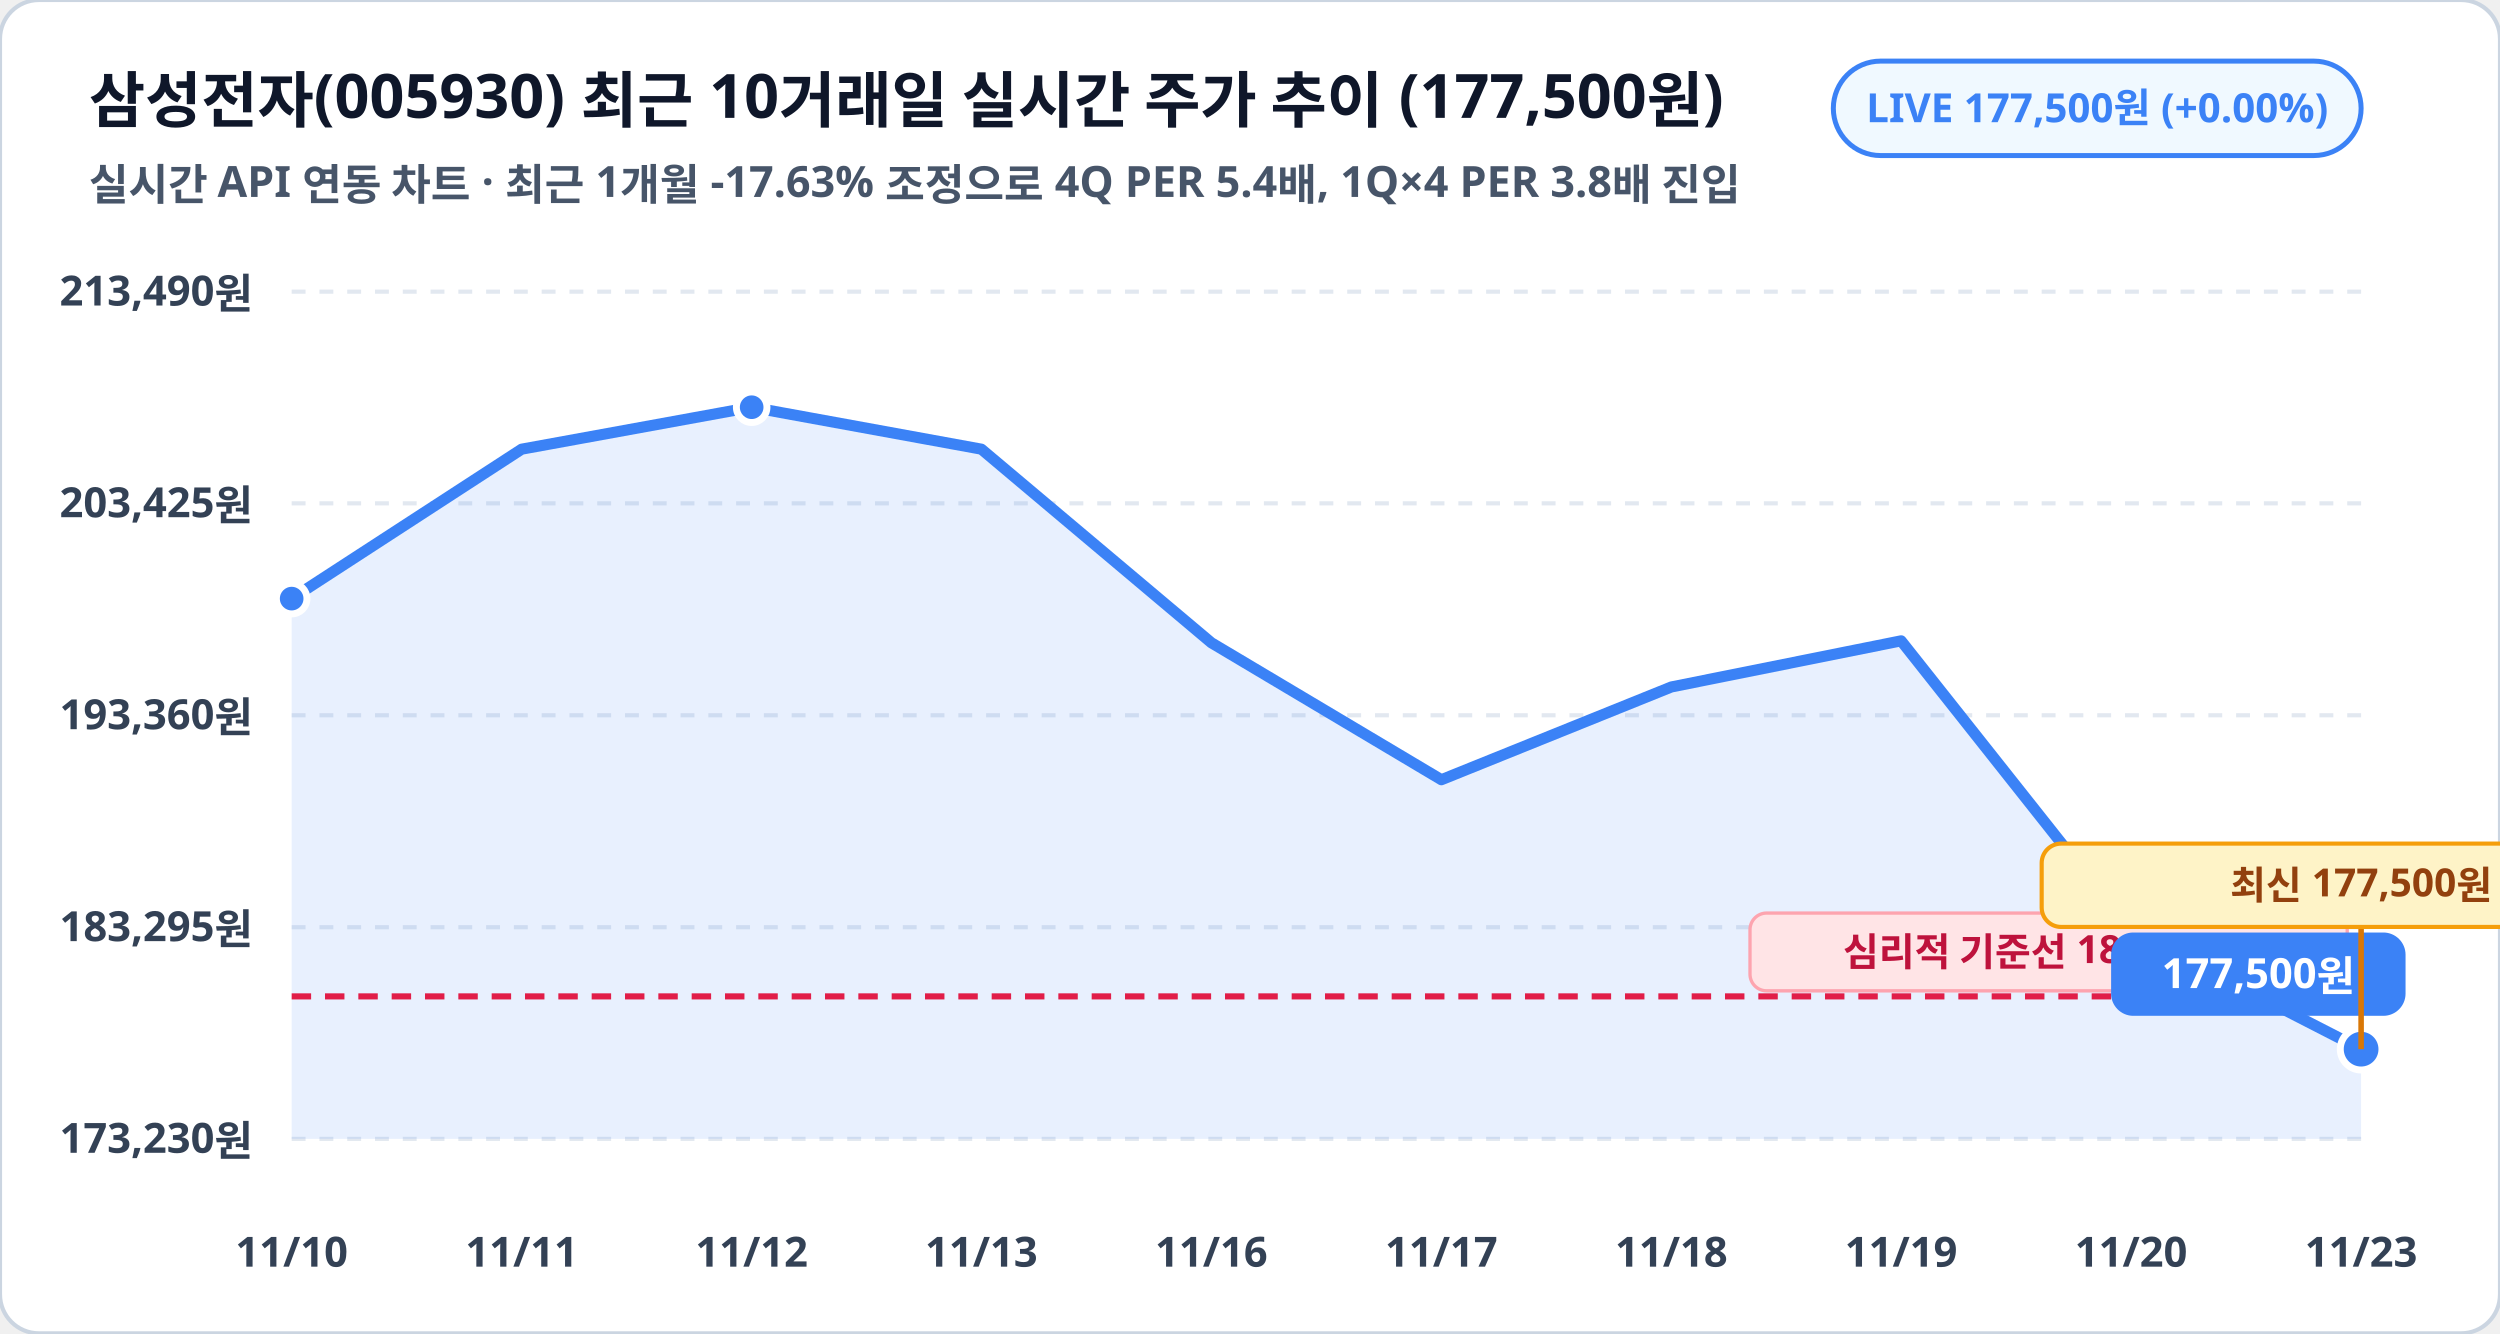
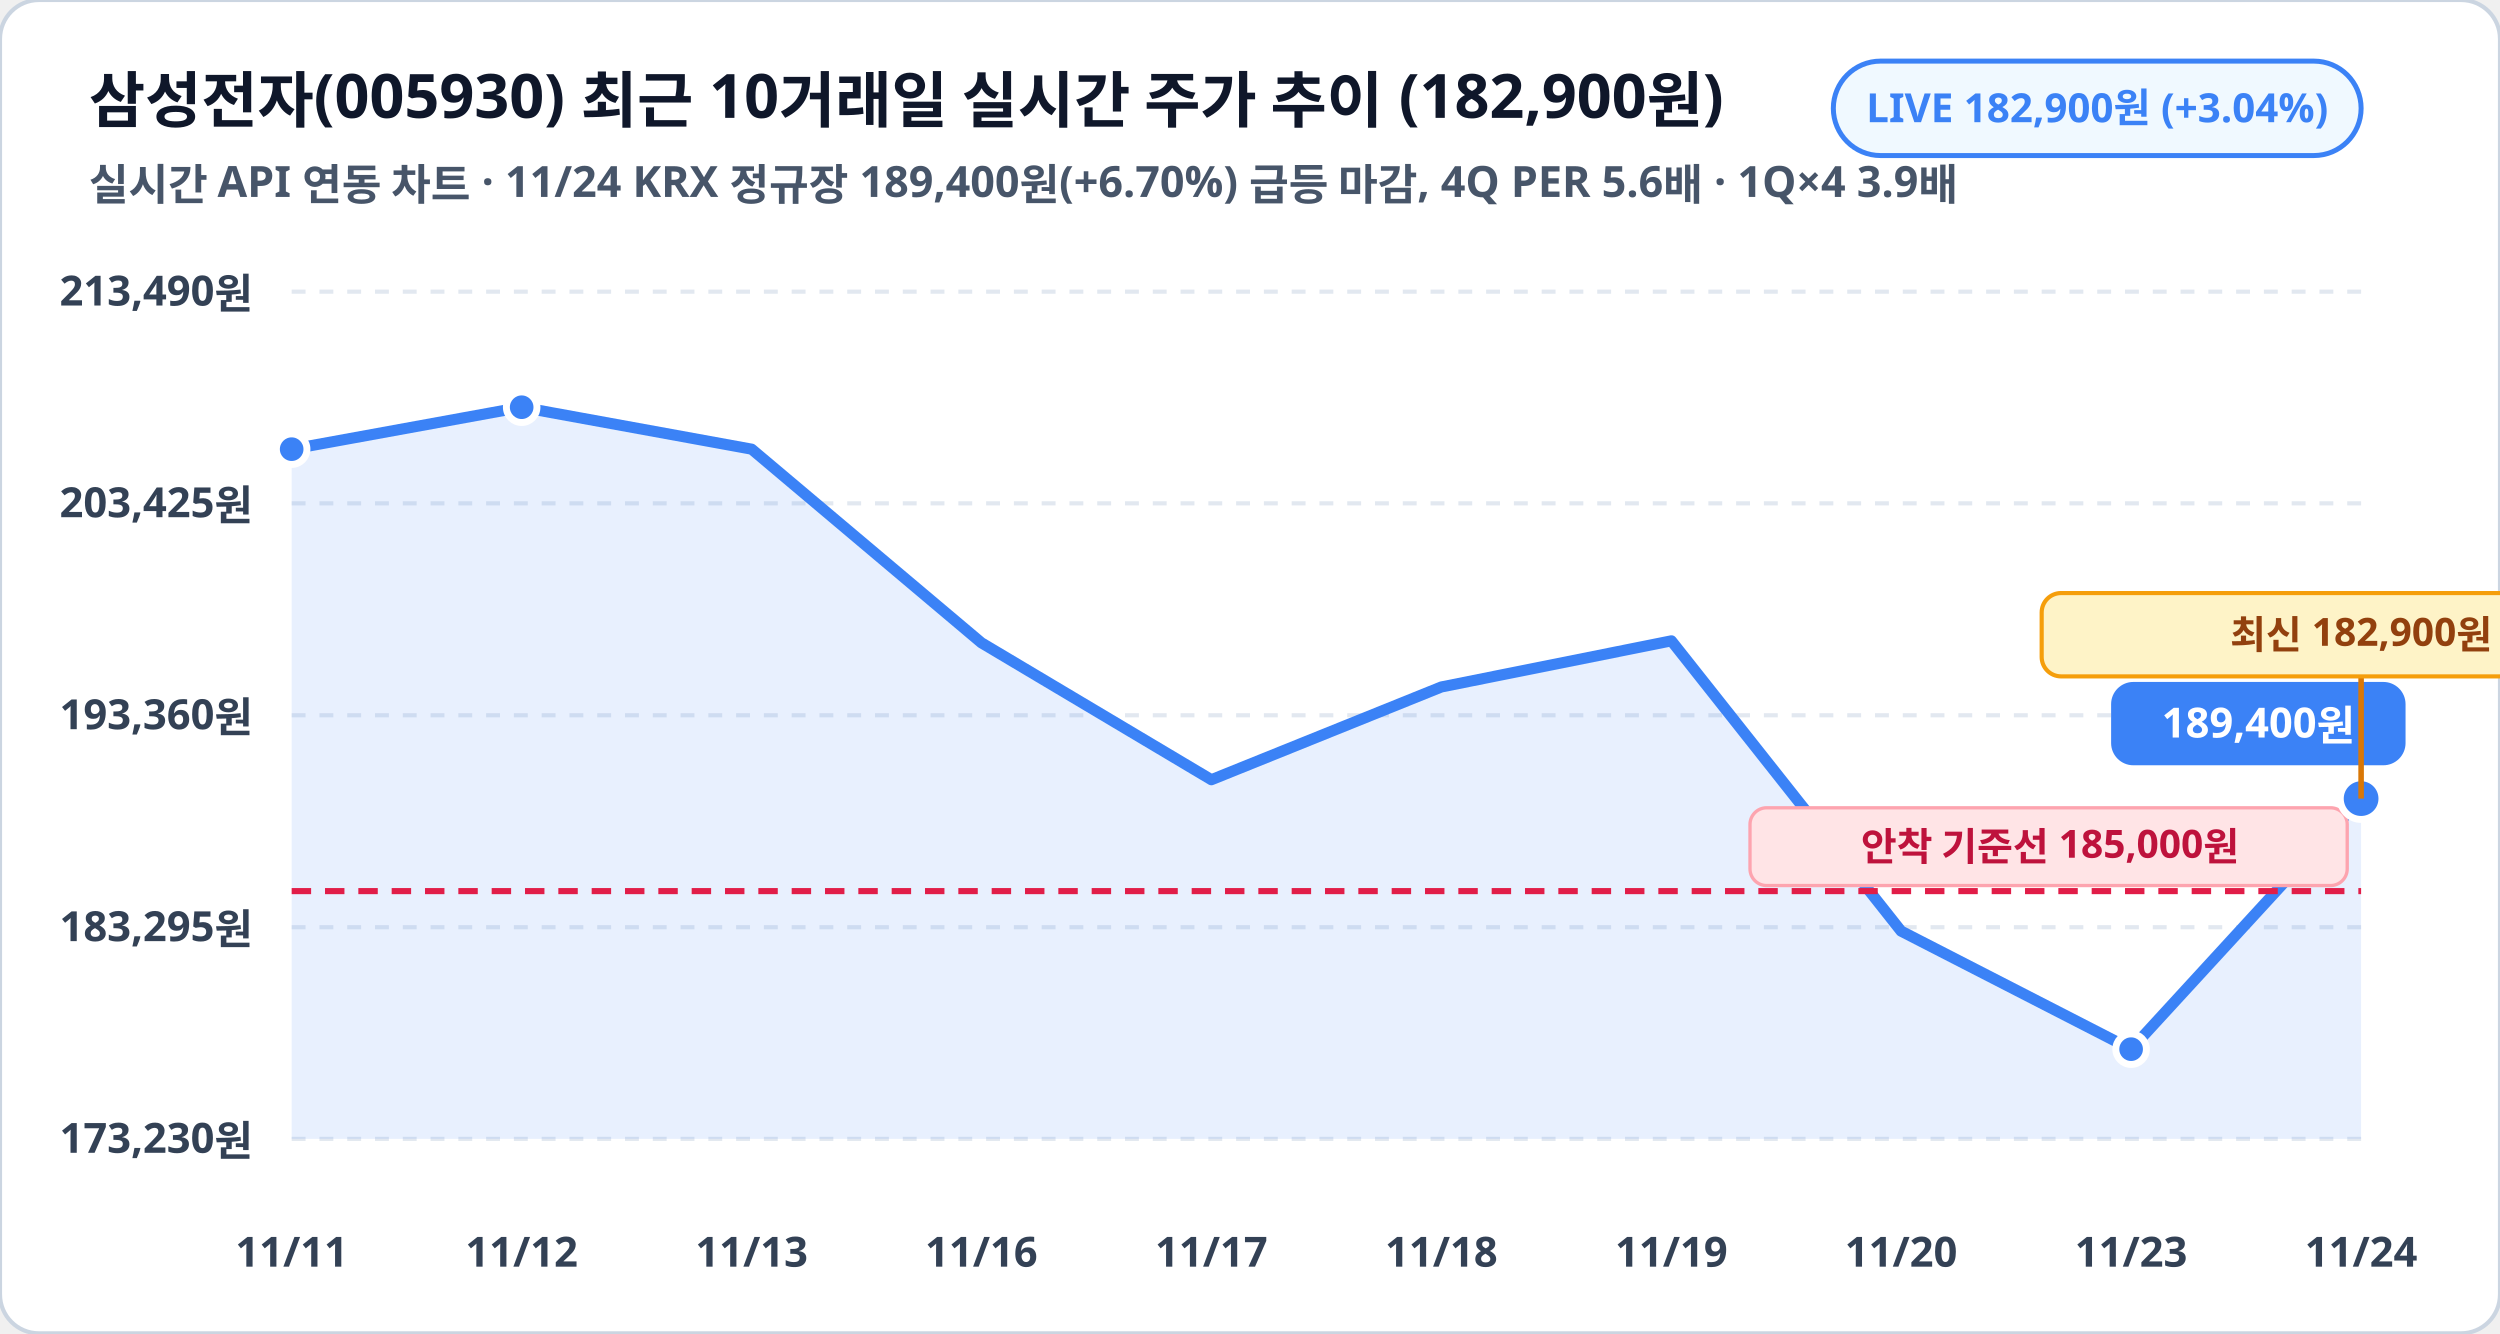
<svg xmlns="http://www.w3.org/2000/svg" viewBox="0 0 900 480" width="100%" height="100%">
  <rect width="900" height="480" rx="14" fill="#ffffff" stroke="#cbd5e1" stroke-width="1.5" />
-   <text x="32" y="44" fill="#0f172a" font-family="Pretendard, sans-serif" font-size="22" font-weight="900">삼성전자(005930) 최근 10거래일 실시간 주가 추이 (177,500원)</text>
-   <text x="32" y="72" fill="#475569" font-family="Pretendard, sans-serif" font-size="15.5" font-weight="600">실시간 API 연동 차트 · 최근 1개월 -17.63% 조정으로 4Q PER 5.4배, 1Q×4 PER 3.8배 진입</text>
+   <text x="32" y="44" fill="#0f172a" font-family="Pretendard, sans-serif" font-size="22" font-weight="900">삼성전자(005930) 최근 10거래일 실시간 주가 추이 (182,900원)</text>
+   <text x="32" y="72" fill="#475569" font-family="Pretendard, sans-serif" font-size="15.5" font-weight="600">실시간 API 연동 차트 · 11/24 KRX 정규장 189,400원(+6.70%) 급등 마감, 4Q PER 5.6배 · 1Q×4 3.9배</text>
  <rect x="660" y="22" width="190" height="34" rx="17" fill="#f0f9ff" stroke="#3b82f6" stroke-width="1.8" />
-   <text x="755" y="44" fill="#3b82f6" font-family="Pretendard, sans-serif" font-size="14.5" font-weight="800" text-anchor="middle">LIVE 177,500원 (+0.00%)</text>
+   <text x="755" y="44" fill="#3b82f6" font-family="Pretendard, sans-serif" font-size="14.5" font-weight="800" text-anchor="middle">LIVE 182,900원 (+3.04%)</text>
  <line x1="105" y1="105.0" x2="850" y2="105.0" stroke="#e2e8f0" stroke-width="1.5" stroke-dasharray="5,5" />
  <text x="91" y="110.0" fill="#334155" font-family="Pretendard, sans-serif" font-size="15" font-weight="700" text-anchor="end">213,490원</text>
  <line x1="105" y1="181.2" x2="850" y2="181.2" stroke="#e2e8f0" stroke-width="1.5" stroke-dasharray="5,5" />
  <text x="91" y="186.2" fill="#334155" font-family="Pretendard, sans-serif" font-size="15" font-weight="700" text-anchor="end">203,425원</text>
  <line x1="105" y1="257.5" x2="850" y2="257.5" stroke="#e2e8f0" stroke-width="1.5" stroke-dasharray="5,5" />
  <text x="91" y="262.5" fill="#334155" font-family="Pretendard, sans-serif" font-size="15" font-weight="700" text-anchor="end">193,360원</text>
  <line x1="105" y1="333.8" x2="850" y2="333.8" stroke="#e2e8f0" stroke-width="1.5" stroke-dasharray="5,5" />
  <text x="91" y="338.8" fill="#334155" font-family="Pretendard, sans-serif" font-size="15" font-weight="700" text-anchor="end">183,295원</text>
  <line x1="105" y1="410.0" x2="850" y2="410.0" stroke="#e2e8f0" stroke-width="1.5" stroke-dasharray="5,5" />
  <text x="91" y="415.0" fill="#334155" font-family="Pretendard, sans-serif" font-size="15" font-weight="700" text-anchor="end">173,230원</text>
-   <polygon points="105.0,410.0 105.0,215.5 187.8,161.7 270.6,146.6 353.3,161.7 436.1,231.4 518.9,280.7 601.7,247.3 684.4,230.7 767.2,335.2 850.0,377.7 850.0,410.0" fill="#3b82f6" fill-opacity="0.12" />
-   <polyline fill="none" stroke="#3b82f6" stroke-width="4" stroke-linecap="round" stroke-linejoin="round" points="105.0,215.5 187.8,161.7 270.6,146.6 353.3,161.7 436.1,231.4 518.9,280.7 601.7,247.3 684.4,230.7 767.2,335.2 850.0,377.7" />
-   <line x1="105" y1="358.7" x2="850" y2="358.7" stroke="#e11d48" stroke-width="2.2" stroke-dasharray="7,5" />
-   <rect x="630" y="328.7" width="215" height="28" rx="6" fill="#ffe4e6" stroke="#fda4af" stroke-width="1.2" />
-   <text x="738" y="347.7" fill="#be123c" font-family="Pretendard, sans-serif" font-size="14" font-weight="800" text-anchor="middle">심리적 기준선 180,000원</text>
-   <circle cx="105.0" cy="215.5" r="5.5" fill="#3b82f6" stroke="#ffffff" stroke-width="2.5" />
-   <circle cx="270.6" cy="146.6" r="5.5" fill="#3b82f6" stroke="#ffffff" stroke-width="2.5" />
-   <circle cx="850.0" cy="377.7" r="7.5" fill="#3b82f6" stroke="#ffffff" stroke-width="2.5" />
-   <rect x="760.0" y="335.7" width="106" height="30" rx="8" fill="#3b82f6" />
-   <text x="813.0" y="355.7" fill="#ffffff" font-family="Pretendard, sans-serif" font-size="15" font-weight="800" text-anchor="middle">177,500원</text>
-   <line x1="850.0" y1="377.7" x2="850.0" y2="333.7" stroke="#d97706" stroke-width="2" />
-   <rect x="735.0" y="303.7" width="230" height="30" rx="7" fill="#fef3c7" stroke="#f59e0b" stroke-width="1.5" />
-   <text x="850.0" y="323.7" fill="#92400e" font-family="Pretendard, sans-serif" font-size="14" font-weight="800" text-anchor="middle">최신 177,500원</text>
-   <text x="105.0" y="456" fill="#334155" font-family="Pretendard, sans-serif" font-size="15" font-weight="700" text-anchor="middle">11/10</text>
-   <text x="187.8" y="456" fill="#334155" font-family="Pretendard, sans-serif" font-size="15" font-weight="700" text-anchor="middle">11/11</text>
-   <text x="270.6" y="456" fill="#334155" font-family="Pretendard, sans-serif" font-size="15" font-weight="700" text-anchor="middle">11/12</text>
-   <text x="353.3" y="456" fill="#334155" font-family="Pretendard, sans-serif" font-size="15" font-weight="700" text-anchor="middle">11/13</text>
-   <text x="436.1" y="456" fill="#334155" font-family="Pretendard, sans-serif" font-size="15" font-weight="700" text-anchor="middle">11/16</text>
-   <text x="518.9" y="456" fill="#334155" font-family="Pretendard, sans-serif" font-size="15" font-weight="700" text-anchor="middle">11/17</text>
-   <text x="601.7" y="456" fill="#334155" font-family="Pretendard, sans-serif" font-size="15" font-weight="700" text-anchor="middle">11/18</text>
-   <text x="684.4" y="456" fill="#334155" font-family="Pretendard, sans-serif" font-size="15" font-weight="700" text-anchor="middle">11/19</text>
-   <text x="767.2" y="456" fill="#334155" font-family="Pretendard, sans-serif" font-size="15" font-weight="700" text-anchor="middle">11/20</text>
-   <text x="850.0" y="456" fill="#334155" font-family="Pretendard, sans-serif" font-size="15" font-weight="700" text-anchor="middle">11/23</text>
+   <polygon points="105.0,410.0 105.0,161.7 187.8,146.6 270.6,161.7 353.3,231.4 436.1,280.7 518.9,247.3 601.7,230.7 684.4,335.2 767.2,377.7 850.0,287.5 850.0,410.0" fill="#3b82f6" fill-opacity="0.12" />
+   <polyline fill="none" stroke="#3b82f6" stroke-width="4" stroke-linecap="round" stroke-linejoin="round" points="105.0,161.7 187.8,146.6 270.6,161.7 353.3,231.4 436.1,280.7 518.9,247.3 601.7,230.7 684.4,335.2 767.2,377.7 850.0,287.5" />
+   <line x1="105" y1="320.8" x2="850" y2="320.8" stroke="#e11d48" stroke-width="2.2" stroke-dasharray="7,5" />
+   <rect x="630" y="290.8" width="215" height="28" rx="6" fill="#ffe4e6" stroke="#fda4af" stroke-width="1.2" />
+   <text x="738" y="309.8" fill="#be123c" font-family="Pretendard, sans-serif" font-size="14" font-weight="800" text-anchor="middle">안착 기준선 185,000원</text>
+   <circle cx="105.0" cy="161.7" r="5.5" fill="#3b82f6" stroke="#ffffff" stroke-width="2.5" />
+   <circle cx="187.8" cy="146.6" r="5.5" fill="#3b82f6" stroke="#ffffff" stroke-width="2.5" />
+   <circle cx="767.2" cy="377.7" r="5.5" fill="#3b82f6" stroke="#ffffff" stroke-width="2.5" />
+   <circle cx="850.0" cy="287.5" r="7.5" fill="#3b82f6" stroke="#ffffff" stroke-width="2.5" />
+   <rect x="760.0" y="245.5" width="106" height="30" rx="8" fill="#3b82f6" />
+   <text x="813.0" y="265.5" fill="#ffffff" font-family="Pretendard, sans-serif" font-size="15" font-weight="800" text-anchor="middle">189,400원</text>
+   <line x1="850.0" y1="287.5" x2="850.0" y2="243.5" stroke="#d97706" stroke-width="2" />
+   <rect x="735.0" y="213.5" width="230" height="30" rx="7" fill="#fef3c7" stroke="#f59e0b" stroke-width="1.5" />
+   <text x="850.0" y="233.5" fill="#92400e" font-family="Pretendard, sans-serif" font-size="14" font-weight="800" text-anchor="middle">최신 182,900원</text>
+   <text x="105.0" y="456" fill="#334155" font-family="Pretendard, sans-serif" font-size="15" font-weight="700" text-anchor="middle">11/11</text>
+   <text x="187.8" y="456" fill="#334155" font-family="Pretendard, sans-serif" font-size="15" font-weight="700" text-anchor="middle">11/12</text>
+   <text x="270.6" y="456" fill="#334155" font-family="Pretendard, sans-serif" font-size="15" font-weight="700" text-anchor="middle">11/13</text>
+   <text x="353.3" y="456" fill="#334155" font-family="Pretendard, sans-serif" font-size="15" font-weight="700" text-anchor="middle">11/16</text>
+   <text x="436.1" y="456" fill="#334155" font-family="Pretendard, sans-serif" font-size="15" font-weight="700" text-anchor="middle">11/17</text>
+   <text x="518.9" y="456" fill="#334155" font-family="Pretendard, sans-serif" font-size="15" font-weight="700" text-anchor="middle">11/18</text>
+   <text x="601.7" y="456" fill="#334155" font-family="Pretendard, sans-serif" font-size="15" font-weight="700" text-anchor="middle">11/19</text>
+   <text x="684.4" y="456" fill="#334155" font-family="Pretendard, sans-serif" font-size="15" font-weight="700" text-anchor="middle">11/20</text>
+   <text x="767.2" y="456" fill="#334155" font-family="Pretendard, sans-serif" font-size="15" font-weight="700" text-anchor="middle">11/23</text>
+   <text x="850.0" y="456" fill="#334155" font-family="Pretendard, sans-serif" font-size="15" font-weight="700" text-anchor="middle">11/24</text>
</svg>
